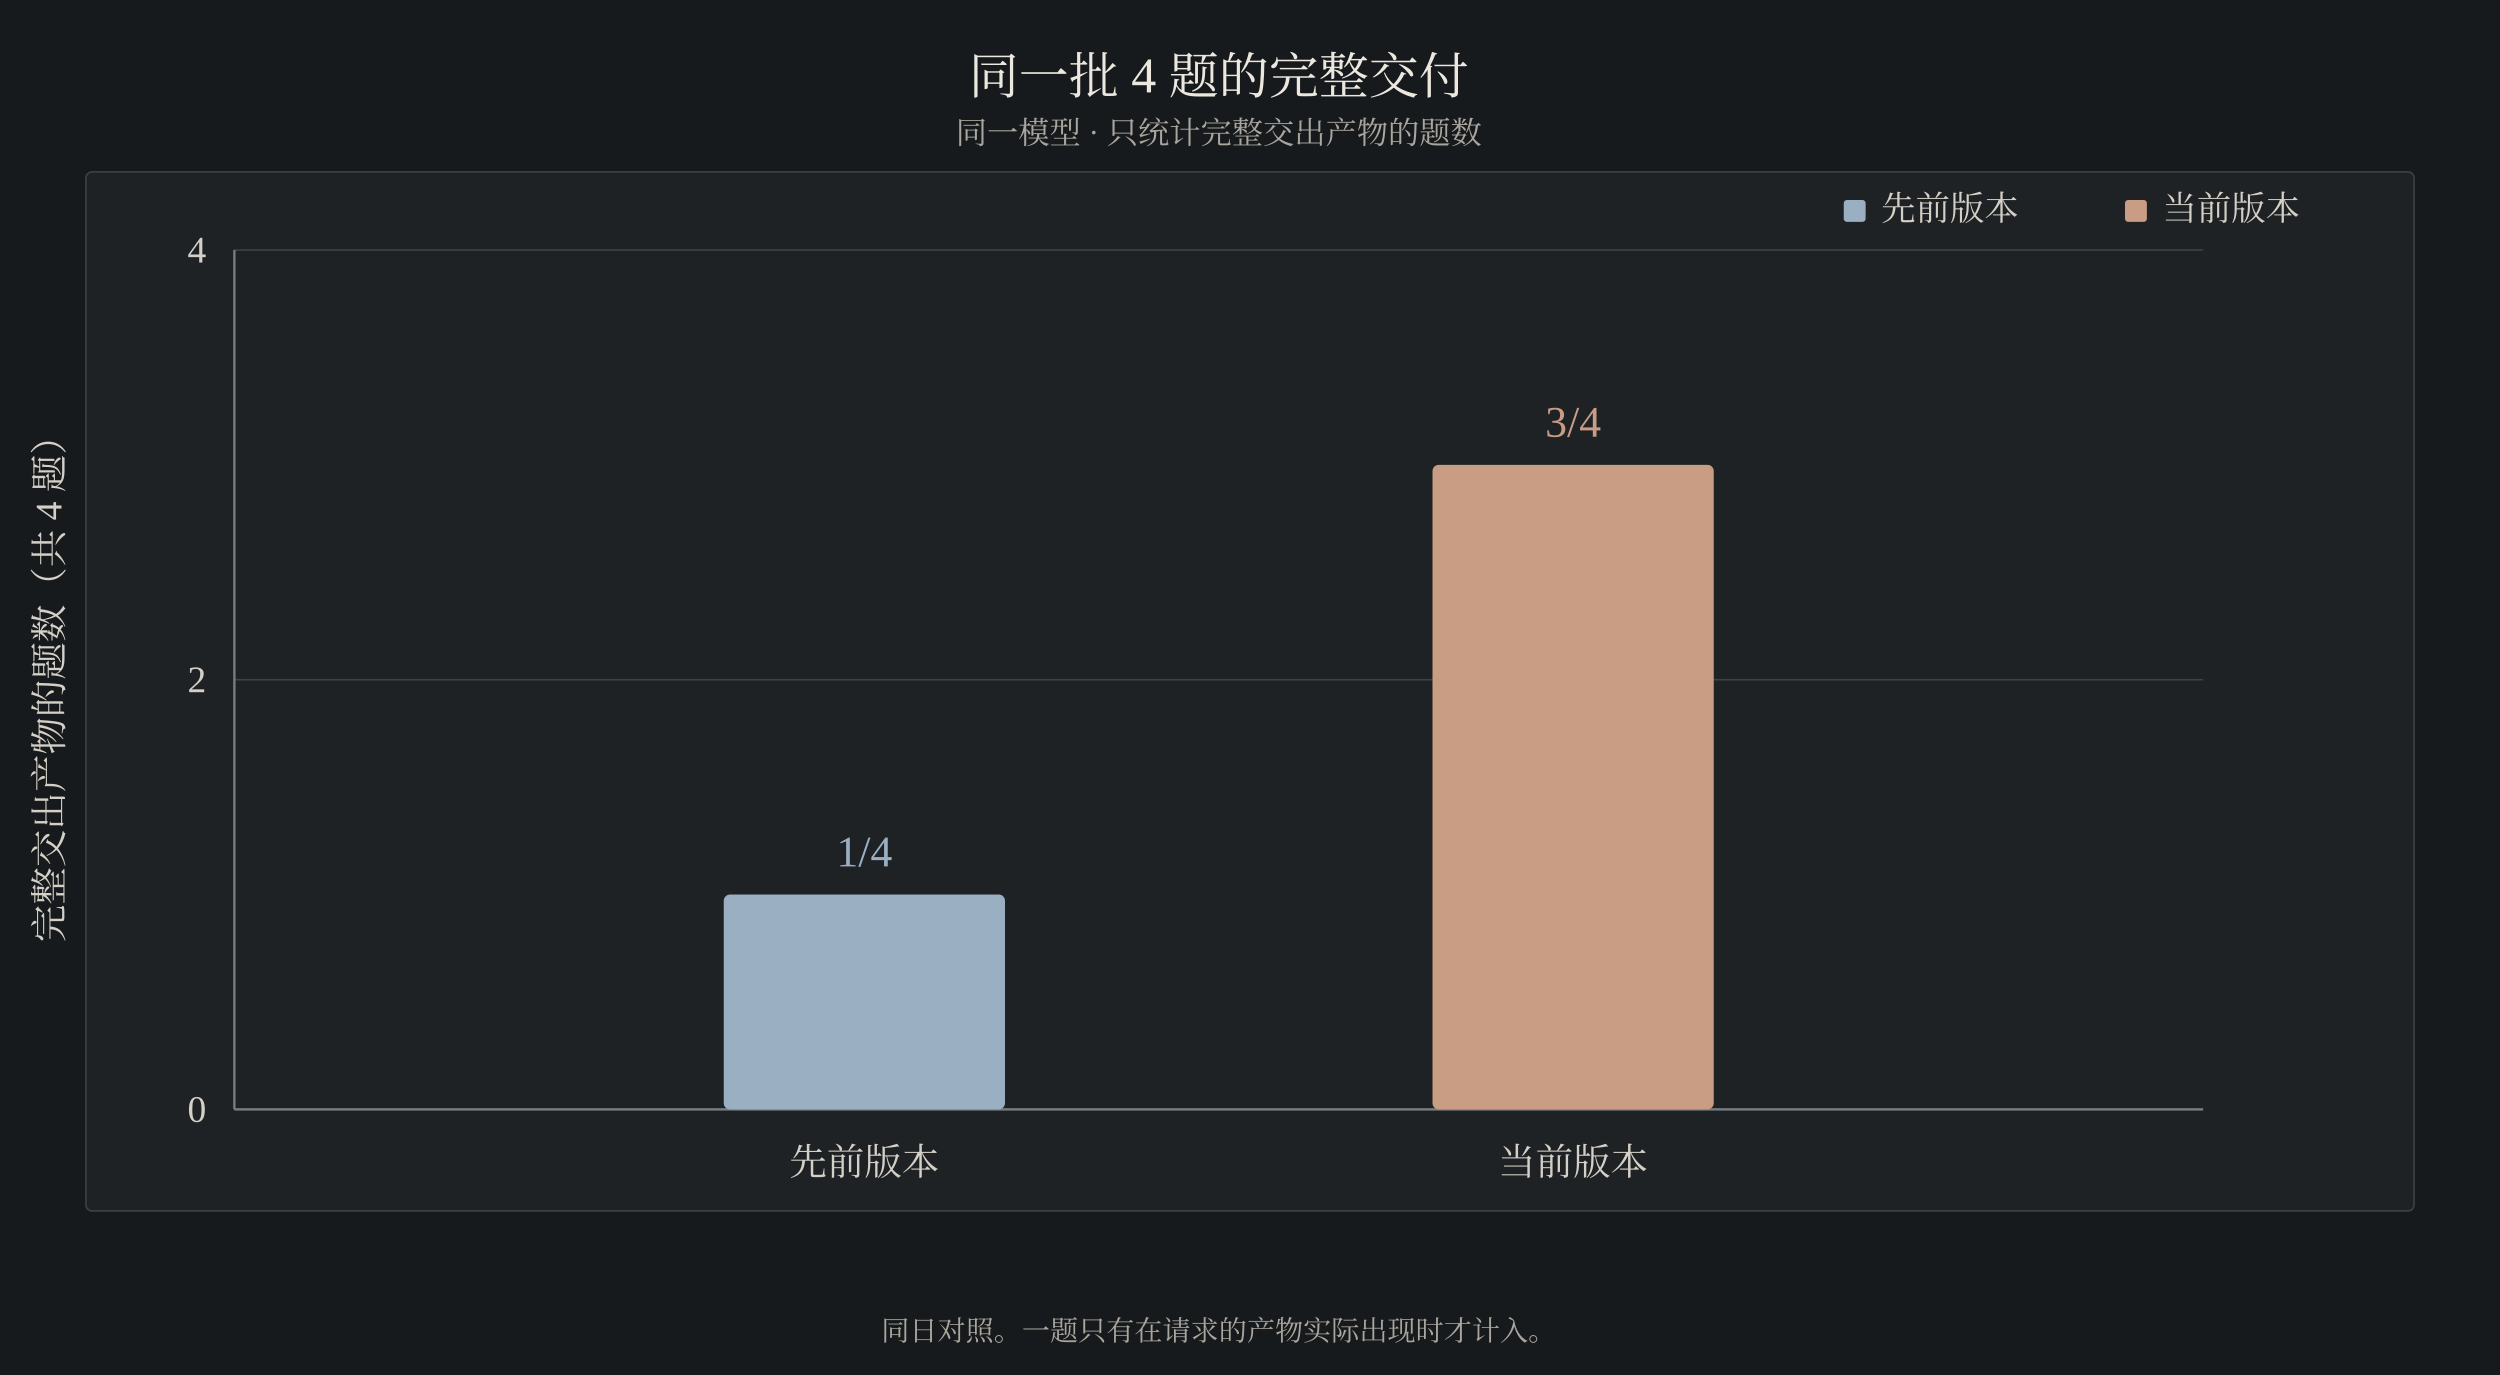
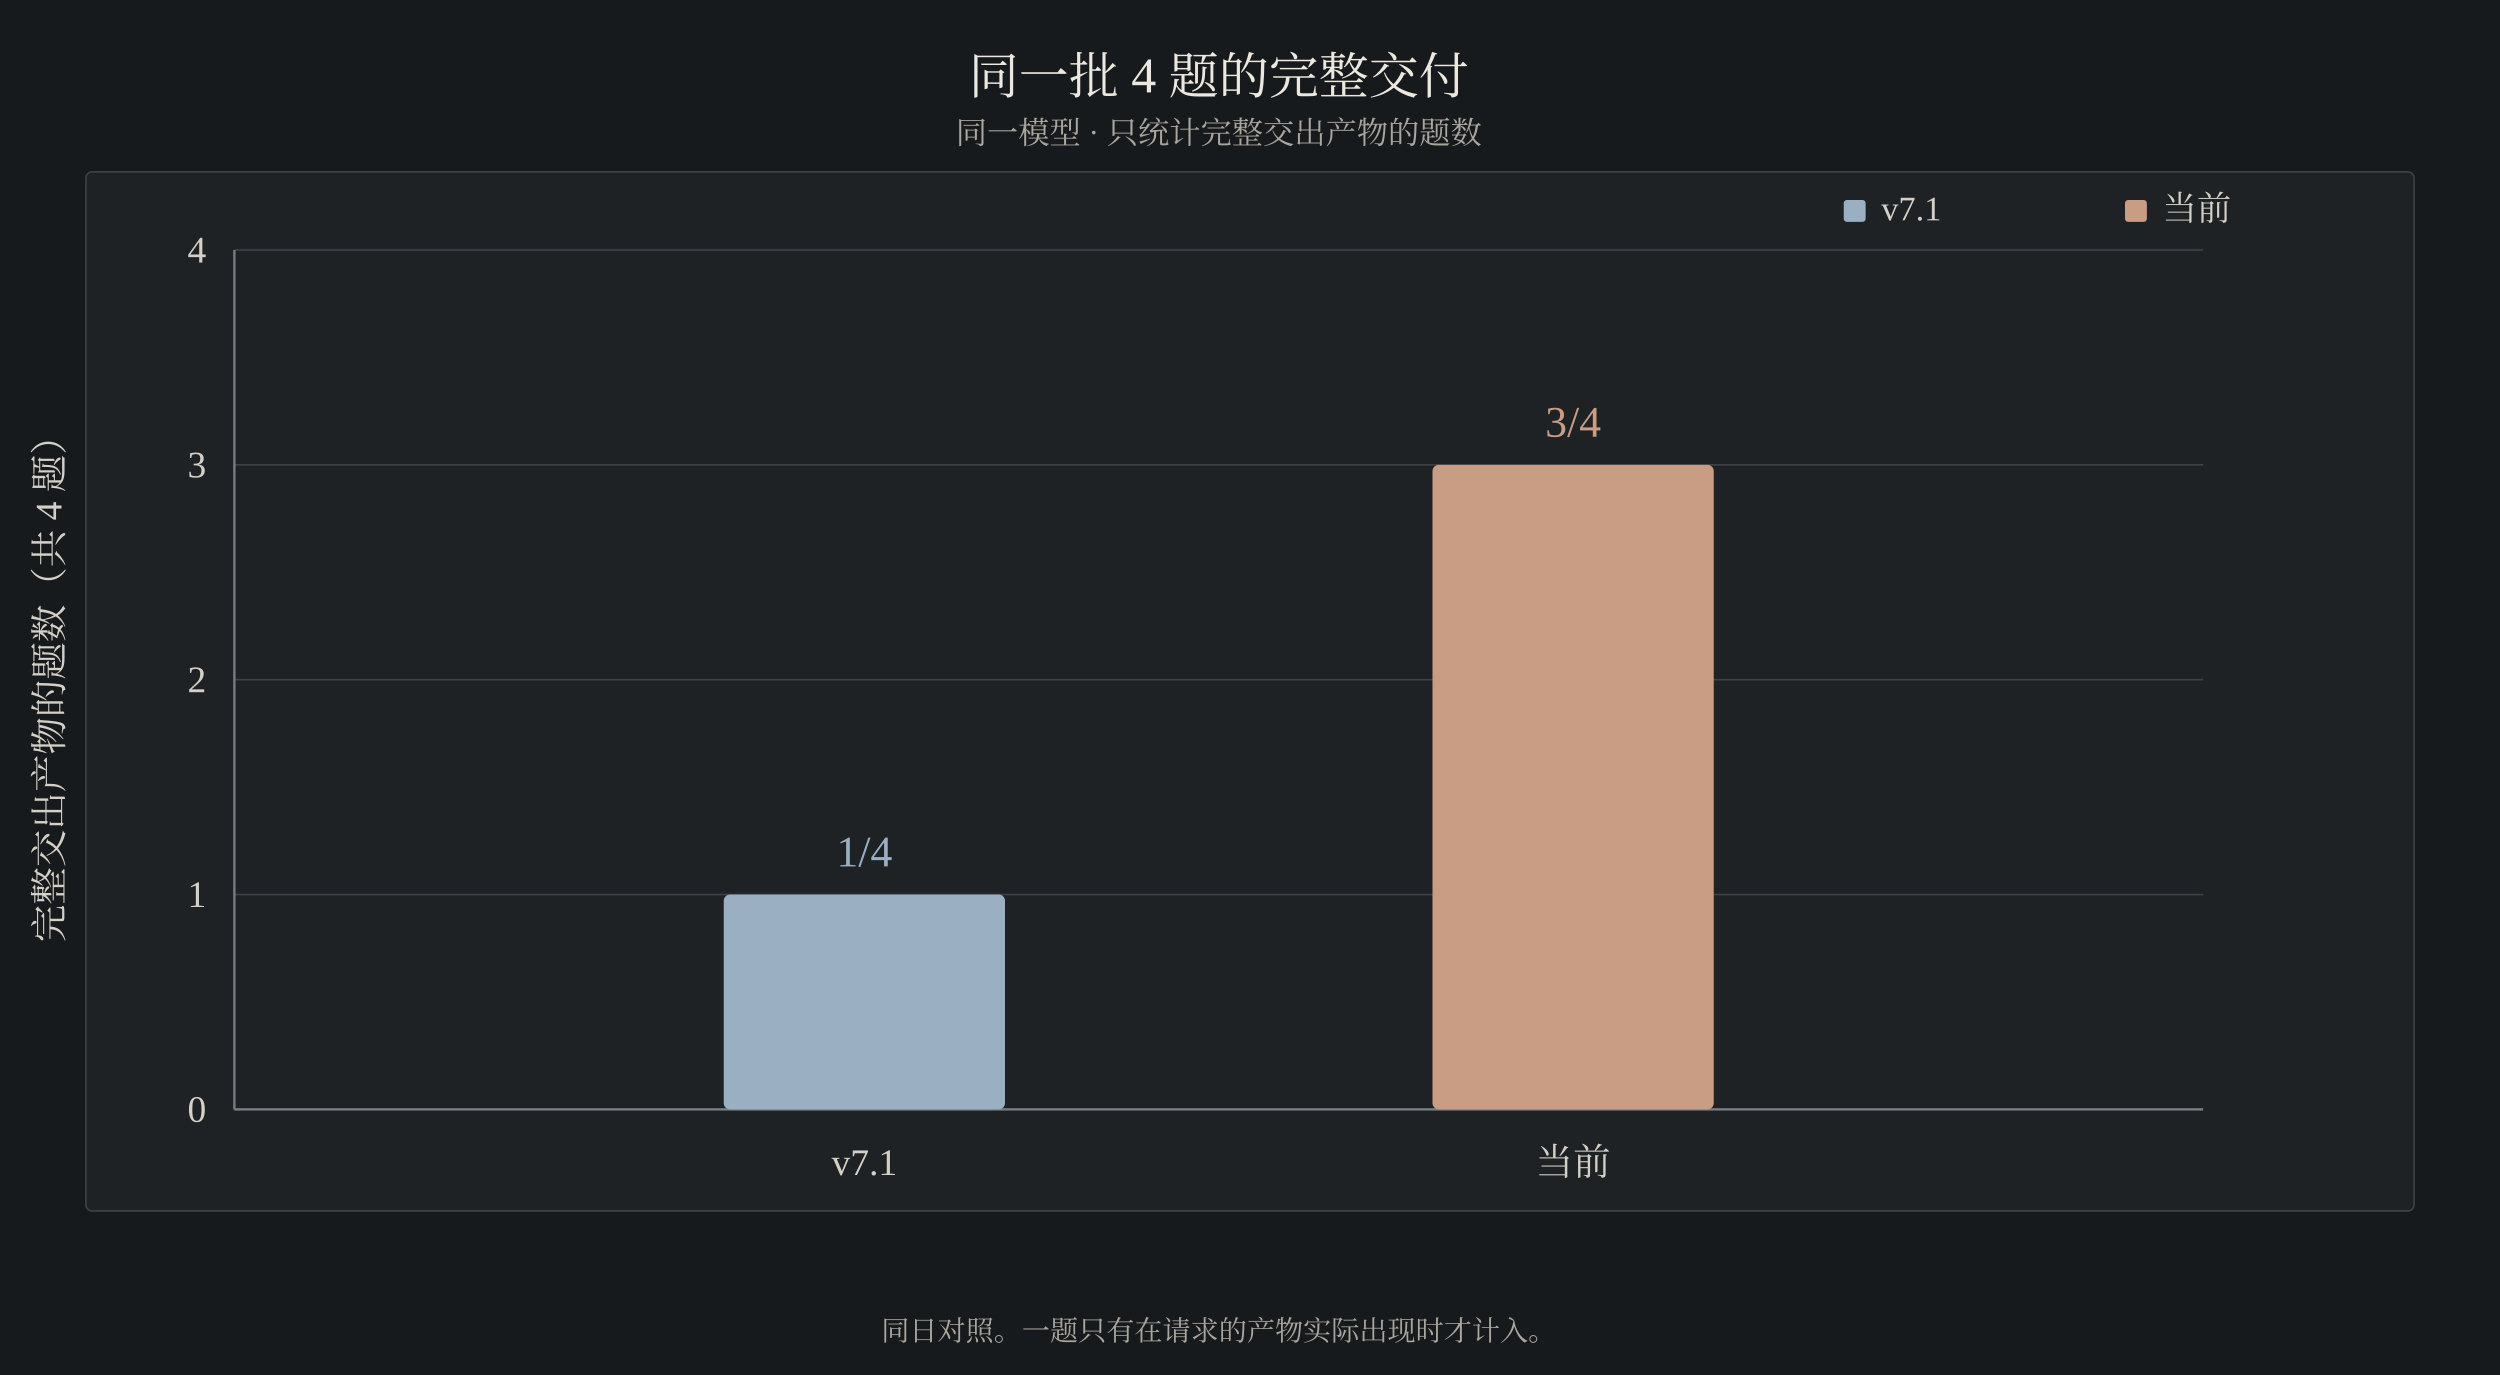
- <svg xmlns="http://www.w3.org/2000/svg" width="1600" height="880" viewBox="0 0 1600 880" role="img" font-family="Charter, Georgia, 'Times New Roman', STSong, 'Songti SC', 'Noto Serif CJK SC', serif">
+ <svg xmlns="http://www.w3.org/2000/svg" width="1600" height="880" viewBox="0 0 1600 880" role="img" aria-labelledby="title desc" font-family="Charter, Georgia, 'Times New Roman', STSong, 'Songti SC', 'Noto Serif CJK SC', serif">
  <rect width="1600" height="880" fill="#171A1D" />
  <rect x="55" y="110" width="1490" height="665" rx="4" fill="#1E2225" stroke="#3D4346" />
  <text x="780" y="60" text-anchor="middle" font-size="32" font-weight="500" fill="#ECE8DF">同一批 4 题的完整交付</text>
  <text x="780" y="92" text-anchor="middle" font-size="20" fill="#AAA69E">同一模型 · 只统计完整交出产物的题数</text>
  <line x1="150" y1="710.0" x2="1410" y2="710.0" stroke="#3D4346" stroke-width="1" />
  <text x="132" y="718.0" text-anchor="end" font-size="24" fill="#D4D0C7">0</text>
+   <line x1="150" y1="572.5" x2="1410" y2="572.5" stroke="#3D4346" stroke-width="1" />
+   <text x="132" y="580.5" text-anchor="end" font-size="24" fill="#D4D0C7">1</text>
  <line x1="150" y1="435.0" x2="1410" y2="435.0" stroke="#3D4346" stroke-width="1" />
  <text x="132" y="443.0" text-anchor="end" font-size="24" fill="#D4D0C7">2</text>
+   <line x1="150" y1="297.5" x2="1410" y2="297.5" stroke="#3D4346" stroke-width="1" />
+   <text x="132" y="305.5" text-anchor="end" font-size="24" fill="#D4D0C7">3</text>
  <line x1="150" y1="160.0" x2="1410" y2="160.0" stroke="#3D4346" stroke-width="1" />
  <text x="132" y="168.0" text-anchor="end" font-size="24" fill="#D4D0C7">4</text>
  <line x1="150" y1="160" x2="150" y2="710.0" stroke="#777E81" stroke-width="1.5" />
  <line x1="150" y1="710.0" x2="1410" y2="710.0" stroke="#777E81" stroke-width="1.5" />
  <text x="40" y="435" transform="rotate(-90 40 435)" text-anchor="middle" font-size="24" fill="#D4D0C7">完整交出产物的题数（共 4 题）</text>
  <rect x="463.2" y="572.5" width="180" height="137.5" rx="4" fill="#9AAFC2" />
  <text x="553.2" y="554.5" text-anchor="middle" font-size="28" font-weight="500" fill="#9AAFC2">1/4</text>
-   <text x="553.2" y="752.0" text-anchor="middle" font-size="24" fill="#D4D0C7">先前版本</text>
+   <text x="553.2" y="752.0" text-anchor="middle" font-size="24" fill="#D4D0C7">v7.1</text>
  <rect x="916.8" y="297.5" width="180" height="412.5" rx="4" fill="#C99C84" />
  <text x="1006.8" y="279.5" text-anchor="middle" font-size="28" font-weight="500" fill="#C99C84">3/4</text>
-   <text x="1006.8" y="752.0" text-anchor="middle" font-size="24" fill="#D4D0C7">当前版本</text>
+   <text x="1006.8" y="752.0" text-anchor="middle" font-size="24" fill="#D4D0C7">当前</text>
  <rect x="1180" y="128" width="14" height="14" rx="2" fill="#9AAFC2" />
-   <text x="1204" y="141" font-size="22" fill="#D4D0C7">先前版本</text>
+   <text x="1204" y="141" font-size="22" fill="#D4D0C7">v7.1</text>
  <rect x="1360" y="128" width="14" height="14" rx="2" fill="#C99C84" />
-   <text x="1384" y="141" font-size="22" fill="#D4D0C7">当前版本</text>
+   <text x="1384" y="141" font-size="22" fill="#D4D0C7">当前</text>
  <text x="780" y="858" text-anchor="middle" font-size="18" fill="#AAA69E">同日对照。一题只有在请求的产物实际出现时才计入。</text>
</svg>
